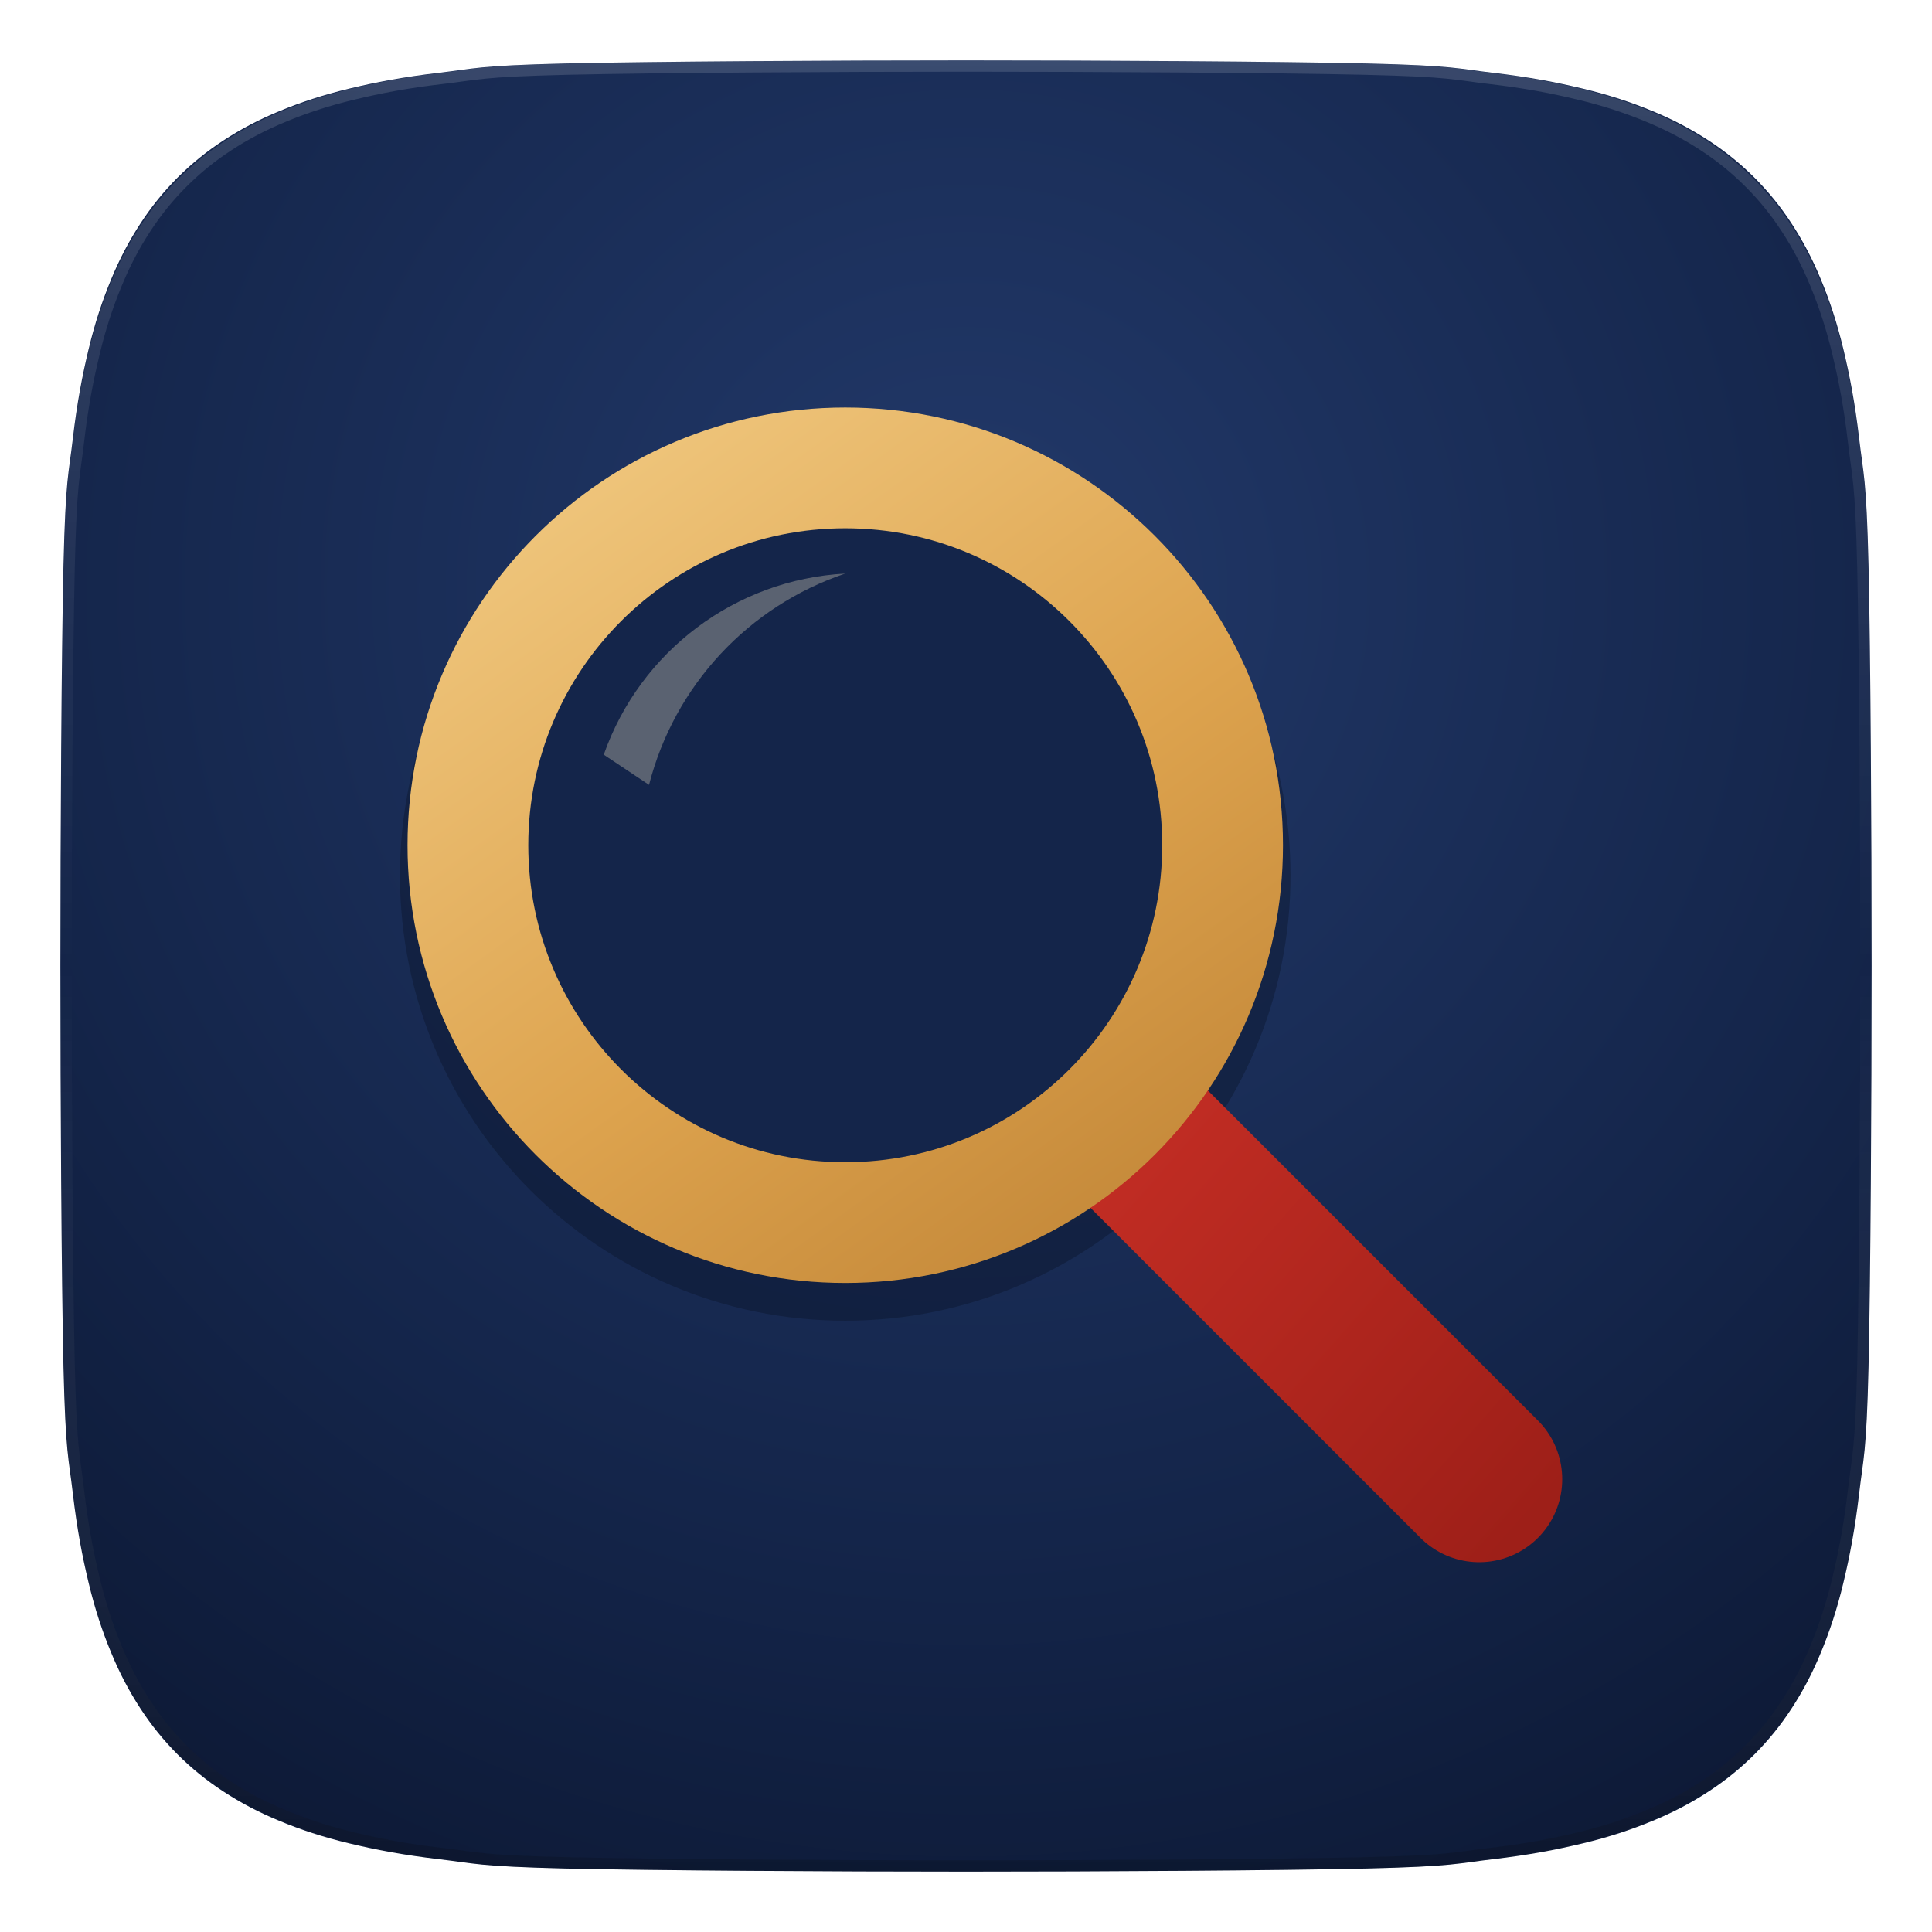
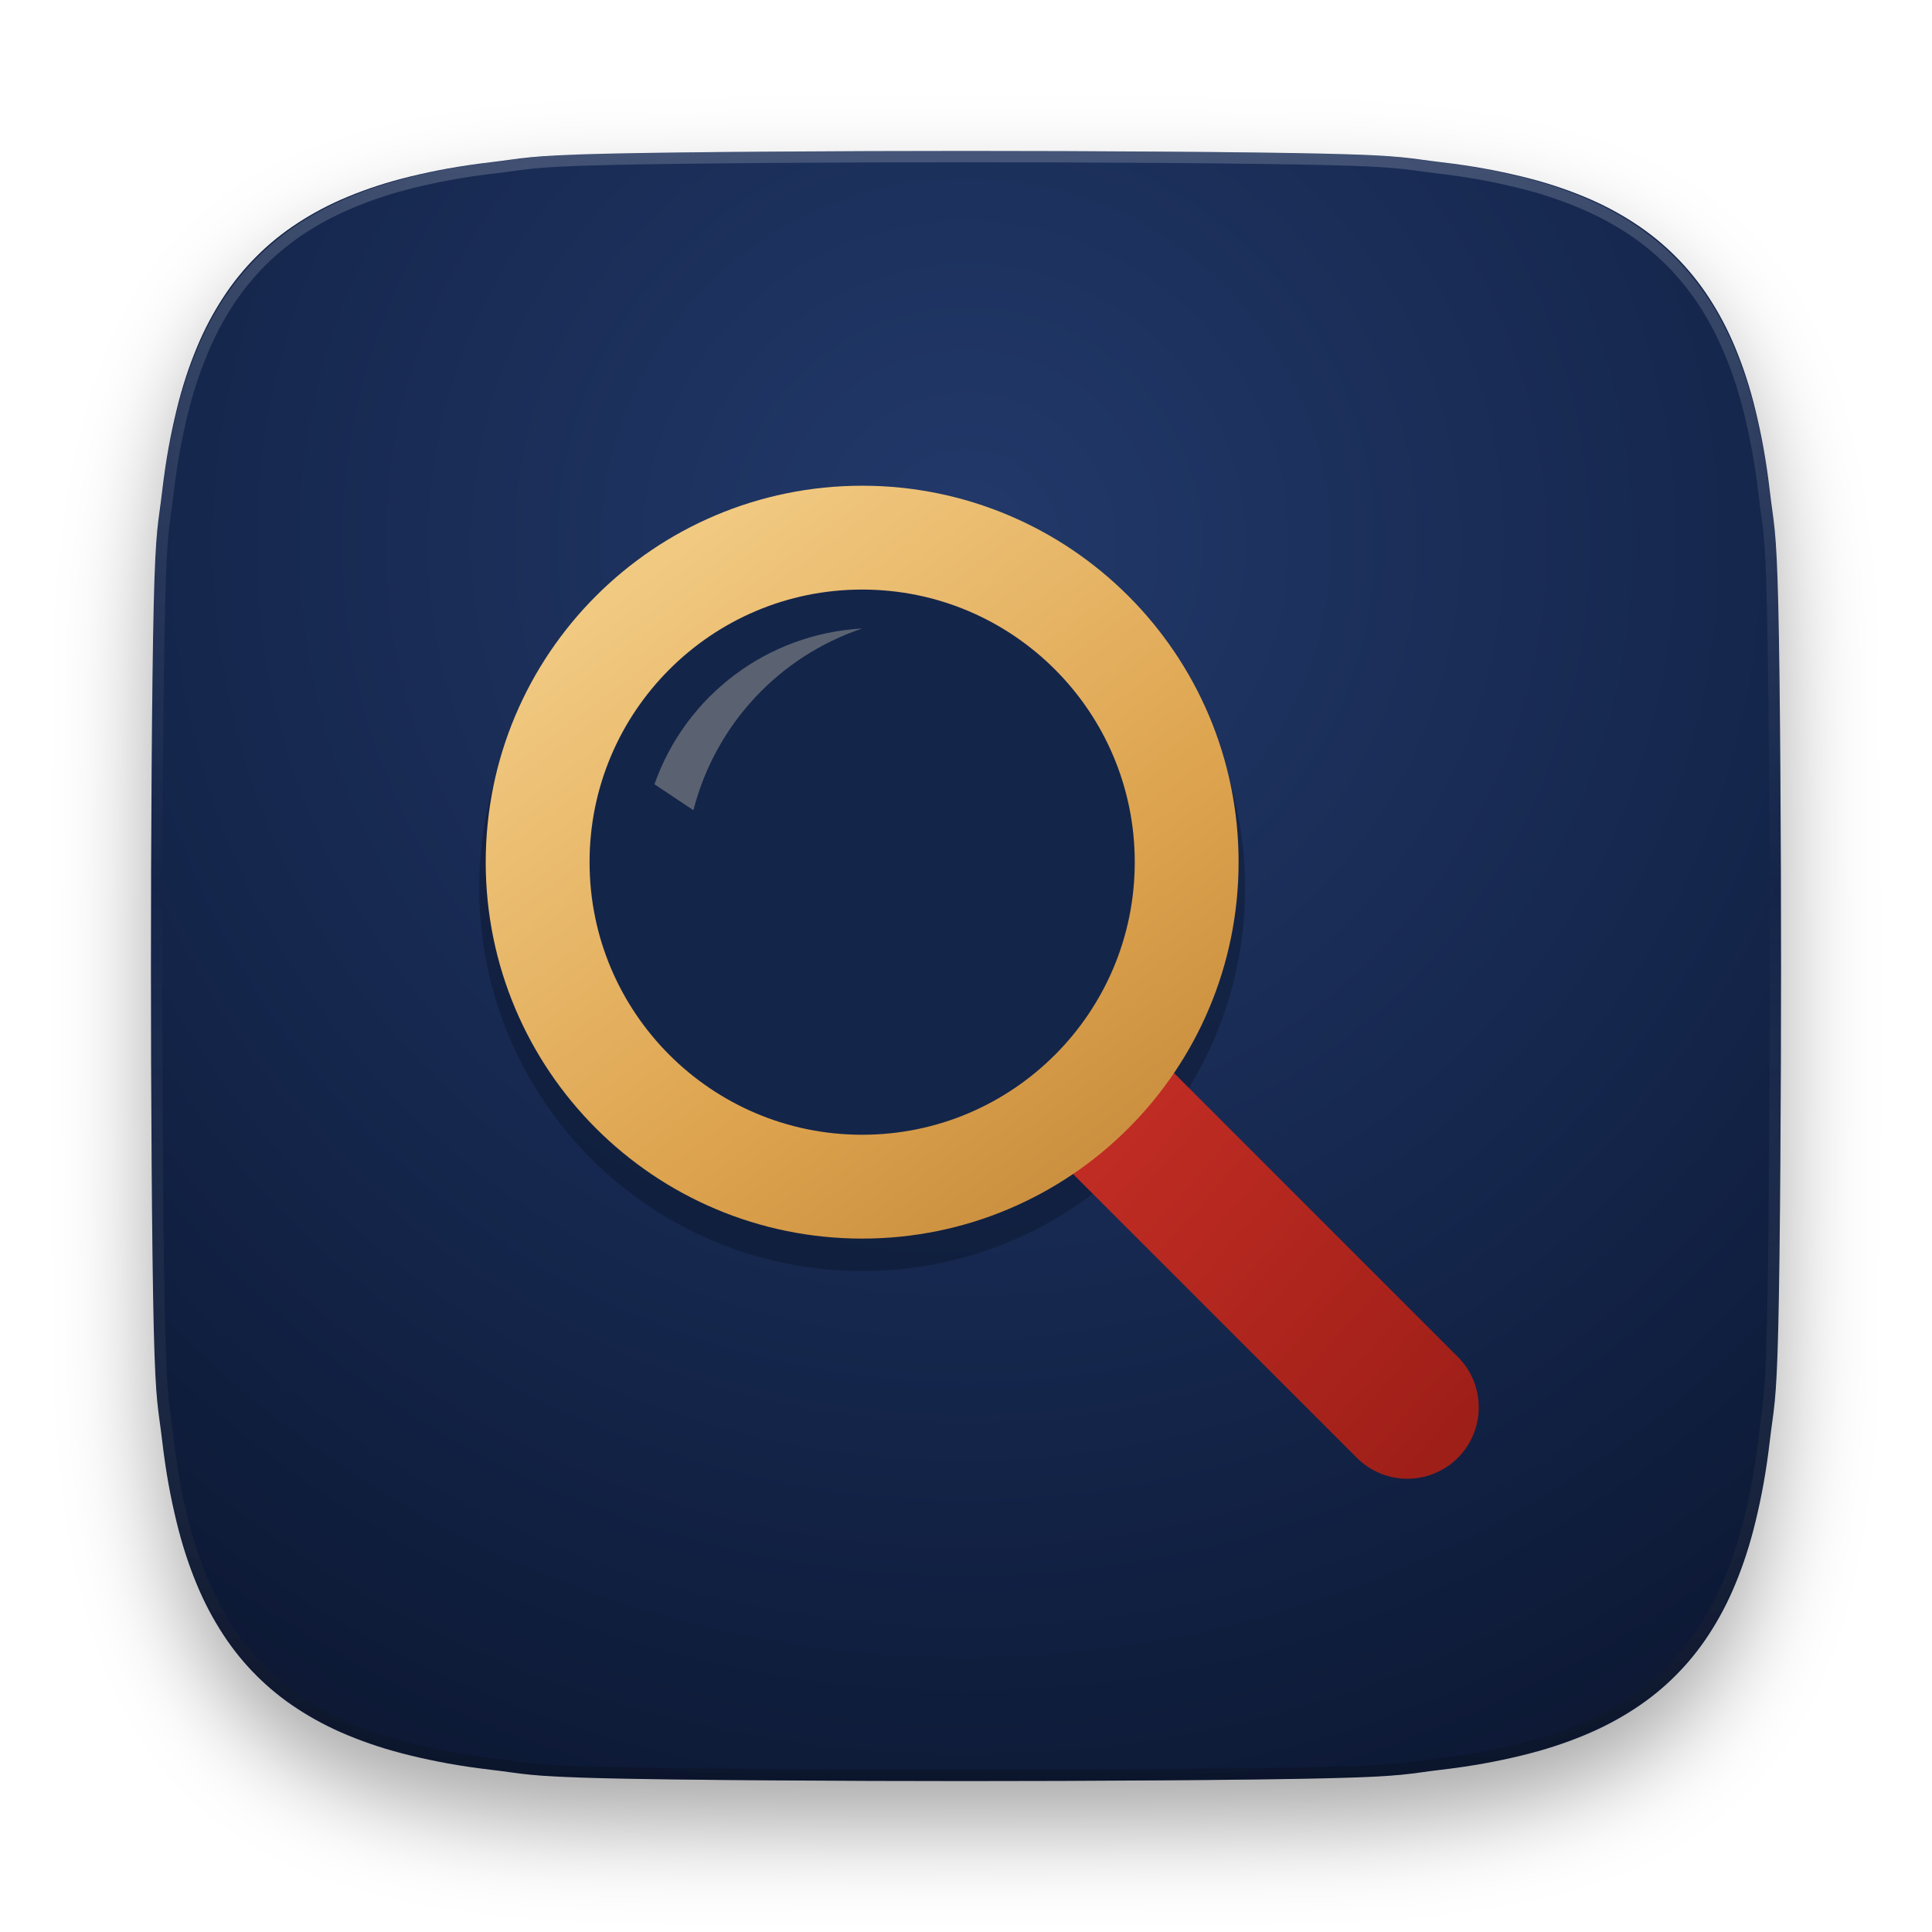
<svg xmlns="http://www.w3.org/2000/svg" viewBox="0 0 256 256" width="256" height="256">
  <defs>
-     <linearGradient id="il-bronze" x1="58" y1="40" x2="188" y2="220" gradientUnits="userSpaceOnUse">
+     <linearGradient id="il-bronze" x1="58" y1="58" x2="188" y2="230" gradientUnits="userSpaceOnUse">
      <stop offset="0" stop-color="#F6D38E" />
      <stop offset="0.45" stop-color="#DDA34E" />
      <stop offset="1" stop-color="#A5671F" />
    </linearGradient>
    <linearGradient id="il-crest" x1="48" y1="34" x2="218" y2="184" gradientUnits="userSpaceOnUse">
      <stop offset="0" stop-color="#EE5442" />
      <stop offset="0.55" stop-color="#CF3228" />
      <stop offset="1" stop-color="#9E1F18" />
    </linearGradient>
-     <radialGradient id="il-navy" cx="128" cy="78" r="210" gradientUnits="userSpaceOnUse">
+     <radialGradient id="il-navy" cx="128" cy="72" r="190" gradientUnits="userSpaceOnUse">
      <stop offset="0" stop-color="#22396A" />
      <stop offset="0.6" stop-color="#14254A" />
      <stop offset="1" stop-color="#0B1630" />
    </radialGradient>
-     <linearGradient id="il-rim" x1="0" y1="8" x2="0" y2="248" gradientUnits="userSpaceOnUse">
-       <stop offset="0" stop-color="#FFFFFF" stop-opacity="0.14" />
-       <stop offset="0.5" stop-color="#FFFFFF" stop-opacity="0" />
-       <stop offset="1" stop-color="#000000" stop-opacity="0.18" />
+     <linearGradient id="il-rim" x1="0" y1="20" x2="0" y2="236" gradientUnits="userSpaceOnUse">
+       <stop offset="0" stop-color="#FFFFFF" stop-opacity="0.18" />
+       <stop offset="0.45" stop-color="#FFFFFF" stop-opacity="0" />
+       <stop offset="1" stop-color="#000000" stop-opacity="0.22" />
    </linearGradient>
+     <filter id="il-shadow" x="-25%" y="-10%" width="150%" height="155%">
+       <feGaussianBlur in="SourceAlpha" stdDeviation="6" />
+       <feOffset dx="0" dy="6" />
+       <feComponentTransfer>
+         <feFuncA type="linear" slope="0.34" />
+       </feComponentTransfer>
+     </filter>
+     <clipPath id="il-tile">
+       <path d="M236 128 C236 143.94 235.88 165.35 235.63 175.83 C235.38 186.31 235.01 186.61 234.51 190.9 C234.01 195.18 233.39 198.39 232.63 201.55 C231.87 204.7 230.99 207.35 229.96 209.85 C228.93 212.35 227.77 214.52 226.45 216.55 C225.13 218.58 223.67 220.37 222.02 222.02 C220.37 223.67 218.58 225.13 216.55 226.45 C214.52 227.77 212.35 228.93 209.85 229.96 C207.35 230.99 204.7 231.87 201.55 232.63 C198.39 233.39 195.18 234.01 190.9 234.51 C186.61 235.01 186.31 235.38 175.83 235.63 C165.35 235.88 143.94 236 128 236 C112.06 236 90.65 235.88 80.17 235.63 C69.69 235.38 69.39 235.01 65.1 234.51 C60.82 234.01 57.61 233.39 54.45 232.63 C51.3 231.87 48.65 230.99 46.15 229.96 C43.65 228.93 41.48 227.77 39.45 226.45 C37.42 225.13 35.63 223.67 33.98 222.02 C32.33 220.37 30.87 218.58 29.55 216.55 C28.23 214.52 27.07 212.35 26.04 209.85 C25.01 207.35 24.13 204.7 23.37 201.55 C22.61 198.39 21.99 195.18 21.49 190.9 C20.99 186.61 20.62 186.31 20.37 175.83 C20.12 165.35 20 143.94 20 128 C20 112.06 20.12 90.65 20.37 80.17 C20.62 69.69 20.99 69.39 21.49 65.1 C21.99 60.82 22.61 57.61 23.37 54.45 C24.13 51.3 25.01 48.65 26.04 46.15 C27.07 43.65 28.23 41.48 29.55 39.45 C30.87 37.42 32.33 35.63 33.98 33.98 C35.63 32.33 37.42 30.87 39.45 29.55 C41.48 28.23 43.65 27.07 46.15 26.04 C48.65 25.01 51.3 24.13 54.45 23.37 C57.61 22.61 60.82 21.99 65.1 21.49 C69.39 20.99 69.69 20.62 80.17 20.37 C90.65 20.12 112.06 20 128 20 C143.94 20 165.35 20.12 175.83 20.37 C186.31 20.62 186.61 20.99 190.9 21.49 C195.18 21.99 198.39 22.61 201.55 23.37 C204.7 24.13 207.35 25.01 209.85 26.04 C212.35 27.07 214.52 28.23 216.55 29.55 C218.58 30.87 220.37 32.33 222.02 33.98 C223.67 35.63 225.13 37.42 226.45 39.45 C227.77 41.48 228.93 43.65 229.96 46.15 C230.99 48.65 231.87 51.3 232.63 54.45 C233.39 57.61 234.01 60.82 234.51 65.1 C235.01 69.39 235.38 69.69 235.63 80.17 C235.88 90.65 236 112.06 236 128 Z" />
+     </clipPath>
  </defs>
-   <path fill="url(#il-navy)" d="M248 128 C248 145.71 247.86 169.5 247.59 181.14 C247.31 192.79 246.9 193.12 246.35 197.88 C245.79 202.65 245.1 206.21 244.26 209.72 C243.42 213.23 242.44 216.16 241.29 218.94 C240.15 221.72 238.86 224.14 237.39 226.39 C235.92 228.65 234.3 230.63 232.47 232.47 C230.63 234.3 228.65 235.92 226.39 237.39 C224.14 238.86 221.72 240.15 218.94 241.29 C216.16 242.44 213.23 243.42 209.72 244.26 C206.21 245.1 202.65 245.79 197.88 246.35 C193.12 246.9 192.79 247.31 181.14 247.59 C169.5 247.86 145.71 248 128 248 C110.29 248 86.5 247.86 74.86 247.59 C63.21 247.31 62.88 246.9 58.12 246.35 C53.35 245.79 49.79 245.1 46.28 244.26 C42.77 243.42 39.84 242.44 37.06 241.29 C34.28 240.15 31.86 238.86 29.61 237.39 C27.35 235.92 25.37 234.3 23.53 232.47 C21.7 230.63 20.08 228.65 18.61 226.39 C17.14 224.14 15.85 221.72 14.71 218.94 C13.56 216.16 12.58 213.23 11.74 209.72 C10.9 206.21 10.21 202.65 9.65 197.88 C9.1 193.12 8.69 192.79 8.41 181.14 C8.14 169.5 8 145.71 8 128 C8 110.29 8.14 86.5 8.41 74.86 C8.69 63.21 9.1 62.88 9.65 58.12 C10.21 53.35 10.9 49.79 11.74 46.28 C12.58 42.77 13.56 39.84 14.71 37.06 C15.85 34.28 17.14 31.86 18.61 29.61 C20.08 27.35 21.7 25.37 23.53 23.53 C25.37 21.7 27.35 20.08 29.61 18.61 C31.86 17.14 34.28 15.85 37.06 14.71 C39.84 13.56 42.77 12.58 46.28 11.74 C49.79 10.9 53.35 10.21 58.12 9.65 C62.88 9.1 63.21 8.69 74.86 8.41 C86.5 8.14 110.29 8 128 8 C145.71 8 169.5 8.14 181.14 8.41 C192.79 8.69 193.12 9.1 197.88 9.65 C202.65 10.21 206.21 10.9 209.72 11.74 C213.23 12.58 216.16 13.56 218.94 14.71 C221.72 15.85 224.14 17.14 226.39 18.61 C228.65 20.08 230.63 21.7 232.47 23.53 C234.3 25.37 235.92 27.35 237.39 29.61 C238.86 31.86 240.15 34.28 241.29 37.06 C242.44 39.84 243.42 42.77 244.26 46.28 C245.1 49.79 245.79 53.35 246.35 58.12 C246.9 62.88 247.31 63.21 247.59 74.86 C247.86 86.5 248 110.29 248 128 Z" />
-   <path fill="none" stroke="url(#il-rim)" stroke-width="1.5" d="M247.25 128 C247.25 145.6 247.11 169.24 246.84 180.81 C246.57 192.39 246.16 192.72 245.61 197.45 C245.06 202.18 244.37 205.72 243.53 209.21 C242.7 212.69 241.72 215.61 240.58 218.37 C239.44 221.14 238.17 223.54 236.7 225.78 C235.24 228.02 233.63 229.99 231.81 231.81 C229.99 233.63 228.02 235.24 225.78 236.7 C223.54 238.17 221.14 239.44 218.37 240.58 C215.61 241.72 212.69 242.7 209.21 243.53 C205.72 244.37 202.18 245.06 197.45 245.61 C192.72 246.16 192.39 246.57 180.81 246.84 C169.24 247.11 145.6 247.25 128 247.25 C110.4 247.25 86.76 247.11 75.19 246.84 C63.61 246.57 63.28 246.16 58.55 245.61 C53.82 245.06 50.28 244.37 46.79 243.53 C43.31 242.7 40.39 241.72 37.63 240.58 C34.86 239.44 32.46 238.17 30.22 236.7 C27.98 235.24 26.01 233.63 24.19 231.81 C22.37 229.99 20.76 228.02 19.3 225.78 C17.83 223.54 16.56 221.14 15.42 218.37 C14.28 215.61 13.3 212.69 12.47 209.21 C11.63 205.72 10.94 202.18 10.39 197.45 C9.84 192.72 9.43 192.39 9.16 180.81 C8.89 169.24 8.75 145.6 8.75 128 C8.75 110.4 8.89 86.76 9.16 75.19 C9.43 63.61 9.84 63.28 10.39 58.55 C10.94 53.82 11.63 50.28 12.47 46.79 C13.3 43.31 14.28 40.39 15.42 37.63 C16.56 34.86 17.83 32.46 19.3 30.22 C20.76 27.98 22.37 26.01 24.19 24.19 C26.01 22.37 27.98 20.76 30.22 19.3 C32.46 17.83 34.86 16.56 37.63 15.42 C40.39 14.28 43.31 13.3 46.79 12.47 C50.28 11.63 53.82 10.94 58.55 10.39 C63.28 9.84 63.61 9.43 75.19 9.16 C86.76 8.89 110.4 8.75 128 8.75 C145.6 8.75 169.24 8.89 180.81 9.16 C192.39 9.43 192.72 9.84 197.45 10.39 C202.18 10.94 205.72 11.63 209.21 12.47 C212.69 13.3 215.61 14.28 218.37 15.42 C221.14 16.56 223.54 17.83 225.78 19.3 C228.02 20.76 229.99 22.37 231.81 24.19 C233.63 26.01 235.24 27.98 236.7 30.22 C238.17 32.46 239.44 34.86 240.58 37.63 C241.72 40.39 242.7 43.31 243.53 46.79 C244.37 50.28 245.06 53.82 245.61 58.55 C246.16 63.28 246.57 63.61 246.84 75.19 C247.11 86.76 247.25 110.4 247.25 128 Z" />
-   <circle cx="112" cy="112" r="50" fill="none" stroke="#040A1A" stroke-opacity="0.3" stroke-width="18" transform="translate(0 4)" />
-   <path stroke="url(#il-crest)" stroke-width="22" stroke-linecap="round" d="M150 150 L196 196" />
-   <circle cx="112" cy="112" r="50" fill="#14254A" stroke="url(#il-bronze)" stroke-width="16" />
-   <path fill="#FFF1CC" opacity="0.3" d="M80 100 A36 36 0 0 1 112 76 A40 40 0 0 0 86 104 Z" />
+   <path fill="#0B1630" filter="url(#il-shadow)" d="M236 128 C236 143.94 235.88 165.35 235.63 175.83 C235.38 186.31 235.01 186.61 234.51 190.9 C234.01 195.18 233.39 198.39 232.63 201.55 C231.87 204.7 230.99 207.35 229.96 209.85 C228.93 212.35 227.77 214.52 226.45 216.55 C225.13 218.58 223.67 220.37 222.02 222.02 C220.37 223.67 218.58 225.13 216.55 226.45 C214.52 227.77 212.35 228.93 209.85 229.96 C207.35 230.99 204.7 231.87 201.55 232.63 C198.39 233.39 195.18 234.01 190.9 234.51 C186.61 235.01 186.31 235.38 175.83 235.63 C165.35 235.88 143.94 236 128 236 C112.06 236 90.65 235.88 80.17 235.63 C69.69 235.38 69.39 235.01 65.1 234.51 C60.82 234.01 57.61 233.39 54.45 232.63 C51.3 231.87 48.65 230.99 46.15 229.96 C43.65 228.93 41.48 227.77 39.45 226.45 C37.42 225.13 35.63 223.67 33.98 222.02 C32.33 220.37 30.87 218.58 29.55 216.55 C28.23 214.52 27.07 212.35 26.04 209.85 C25.01 207.35 24.13 204.7 23.37 201.55 C22.61 198.39 21.99 195.18 21.49 190.9 C20.99 186.61 20.62 186.31 20.37 175.83 C20.12 165.35 20 143.94 20 128 C20 112.06 20.12 90.65 20.37 80.17 C20.62 69.69 20.99 69.39 21.49 65.1 C21.99 60.82 22.61 57.61 23.37 54.45 C24.13 51.3 25.01 48.65 26.04 46.15 C27.07 43.65 28.23 41.48 29.55 39.45 C30.87 37.42 32.33 35.63 33.98 33.98 C35.63 32.33 37.42 30.87 39.45 29.55 C41.48 28.23 43.65 27.07 46.15 26.04 C48.65 25.01 51.3 24.13 54.45 23.37 C57.61 22.61 60.82 21.99 65.1 21.49 C69.39 20.99 69.69 20.62 80.17 20.37 C90.65 20.12 112.06 20 128 20 C143.94 20 165.35 20.12 175.83 20.37 C186.31 20.62 186.61 20.99 190.9 21.49 C195.18 21.99 198.39 22.61 201.55 23.37 C204.7 24.13 207.35 25.01 209.85 26.04 C212.35 27.07 214.52 28.23 216.55 29.55 C218.58 30.87 220.37 32.33 222.02 33.98 C223.67 35.63 225.13 37.42 226.45 39.45 C227.77 41.48 228.93 43.65 229.96 46.15 C230.99 48.65 231.87 51.3 232.63 54.45 C233.39 57.61 234.01 60.82 234.51 65.1 C235.01 69.39 235.38 69.69 235.63 80.17 C235.88 90.65 236 112.06 236 128 Z" />
+   <path fill="url(#il-navy)" d="M236 128 C236 143.94 235.88 165.35 235.63 175.83 C235.38 186.31 235.01 186.61 234.51 190.9 C234.01 195.18 233.39 198.39 232.63 201.55 C231.87 204.7 230.99 207.35 229.96 209.85 C228.93 212.35 227.77 214.52 226.45 216.55 C225.13 218.58 223.67 220.37 222.02 222.02 C220.37 223.67 218.58 225.13 216.55 226.45 C214.52 227.77 212.35 228.93 209.85 229.96 C207.35 230.99 204.7 231.87 201.55 232.63 C198.39 233.39 195.18 234.01 190.9 234.51 C186.61 235.01 186.31 235.38 175.83 235.63 C165.35 235.88 143.94 236 128 236 C112.06 236 90.65 235.88 80.17 235.63 C69.69 235.38 69.39 235.01 65.1 234.51 C60.82 234.01 57.61 233.39 54.45 232.63 C51.3 231.87 48.65 230.99 46.15 229.96 C43.65 228.93 41.48 227.77 39.45 226.45 C37.42 225.13 35.63 223.67 33.98 222.02 C32.33 220.37 30.87 218.58 29.55 216.55 C28.23 214.52 27.07 212.35 26.04 209.85 C25.01 207.35 24.13 204.7 23.37 201.55 C22.61 198.39 21.99 195.18 21.49 190.9 C20.99 186.61 20.62 186.31 20.37 175.83 C20.12 165.35 20 143.94 20 128 C20 112.06 20.12 90.65 20.37 80.17 C20.62 69.69 20.99 69.39 21.49 65.1 C21.99 60.82 22.61 57.61 23.37 54.45 C24.13 51.3 25.01 48.65 26.04 46.15 C27.07 43.65 28.23 41.48 29.55 39.45 C30.87 37.42 32.33 35.63 33.98 33.98 C35.63 32.33 37.42 30.87 39.45 29.55 C41.48 28.23 43.65 27.07 46.15 26.04 C48.65 25.01 51.3 24.13 54.45 23.37 C57.61 22.61 60.82 21.99 65.1 21.49 C69.39 20.99 69.69 20.62 80.17 20.37 C90.65 20.12 112.06 20 128 20 C143.94 20 165.35 20.12 175.83 20.37 C186.31 20.62 186.61 20.99 190.9 21.49 C195.18 21.99 198.39 22.61 201.55 23.37 C204.7 24.13 207.35 25.01 209.85 26.04 C212.35 27.07 214.52 28.23 216.55 29.55 C218.58 30.87 220.37 32.33 222.02 33.98 C223.67 35.63 225.13 37.42 226.45 39.45 C227.77 41.48 228.93 43.65 229.96 46.15 C230.99 48.65 231.87 51.3 232.63 54.45 C233.39 57.61 234.01 60.82 234.51 65.1 C235.01 69.39 235.38 69.69 235.63 80.17 C235.88 90.65 236 112.06 236 128 Z" />
+   <path fill="none" stroke="url(#il-rim)" stroke-width="1.5" d="M235.25 128 C235.25 143.83 235.13 165.09 234.88 175.5 C234.64 185.91 234.27 186.2 233.77 190.46 C233.28 194.72 232.66 197.9 231.91 201.04 C231.15 204.17 230.28 206.8 229.25 209.28 C228.23 211.76 227.08 213.92 225.77 215.94 C224.45 217.95 223 219.73 221.37 221.37 C219.73 223 217.95 224.45 215.94 225.77 C213.92 227.08 211.76 228.23 209.28 229.25 C206.8 230.28 204.17 231.15 201.04 231.91 C197.9 232.66 194.72 233.28 190.46 233.77 C186.2 234.27 185.91 234.64 175.5 234.88 C165.09 235.13 143.83 235.25 128 235.25 C112.17 235.25 90.91 235.13 80.5 234.88 C70.09 234.64 69.8 234.27 65.54 233.77 C61.28 233.28 58.1 232.66 54.96 231.91 C51.83 231.15 49.2 230.28 46.72 229.25 C44.24 228.23 42.08 227.08 40.06 225.77 C38.05 224.45 36.27 223 34.63 221.37 C33 219.73 31.55 217.95 30.23 215.94 C28.92 213.92 27.77 211.76 26.75 209.28 C25.72 206.8 24.85 204.17 24.09 201.04 C23.34 197.9 22.72 194.72 22.23 190.46 C21.73 186.2 21.36 185.91 21.12 175.5 C20.87 165.09 20.75 143.83 20.75 128 C20.75 112.17 20.87 90.91 21.12 80.5 C21.36 70.09 21.73 69.8 22.23 65.54 C22.72 61.28 23.34 58.1 24.09 54.96 C24.85 51.83 25.72 49.2 26.75 46.72 C27.77 44.24 28.92 42.08 30.23 40.06 C31.55 38.05 33 36.27 34.63 34.63 C36.27 33 38.05 31.55 40.06 30.23 C42.08 28.92 44.24 27.77 46.72 26.75 C49.2 25.72 51.83 24.85 54.96 24.09 C58.1 23.34 61.28 22.72 65.54 22.23 C69.8 21.73 70.09 21.36 80.5 21.12 C90.91 20.87 112.17 20.75 128 20.75 C143.83 20.75 165.09 20.87 175.5 21.12 C185.91 21.36 186.2 21.73 190.46 22.23 C194.72 22.72 197.9 23.34 201.04 24.09 C204.17 24.85 206.8 25.72 209.28 26.75 C211.76 27.77 213.92 28.92 215.94 30.23 C217.95 31.55 219.73 33 221.37 34.63 C223 36.27 224.45 38.05 225.77 40.06 C227.08 42.08 228.23 44.24 229.25 46.72 C230.28 49.2 231.15 51.83 231.91 54.96 C232.66 58.1 233.28 61.28 233.77 65.54 C234.27 69.8 234.64 70.09 234.88 80.5 C235.13 90.91 235.25 112.17 235.25 128 Z" />
+   <g clip-path="url(#il-tile)">
+     <g transform="translate(128 128) scale(0.86) translate(-128 -128)">
+       <circle cx="112" cy="112" r="50" fill="none" stroke="#040A1A" stroke-opacity="0.3" stroke-width="18" transform="translate(0 4)" />
+       <path stroke="url(#il-crest)" stroke-width="22" stroke-linecap="round" d="M150 150 L196 196" />
+       <circle cx="112" cy="112" r="50" fill="#14254A" stroke="url(#il-bronze)" stroke-width="16" />
+       <path fill="#FFF1CC" opacity="0.3" d="M80 100 A36 36 0 0 1 112 76 A40 40 0 0 0 86 104 Z" />
+     </g>
+   </g>
</svg>
